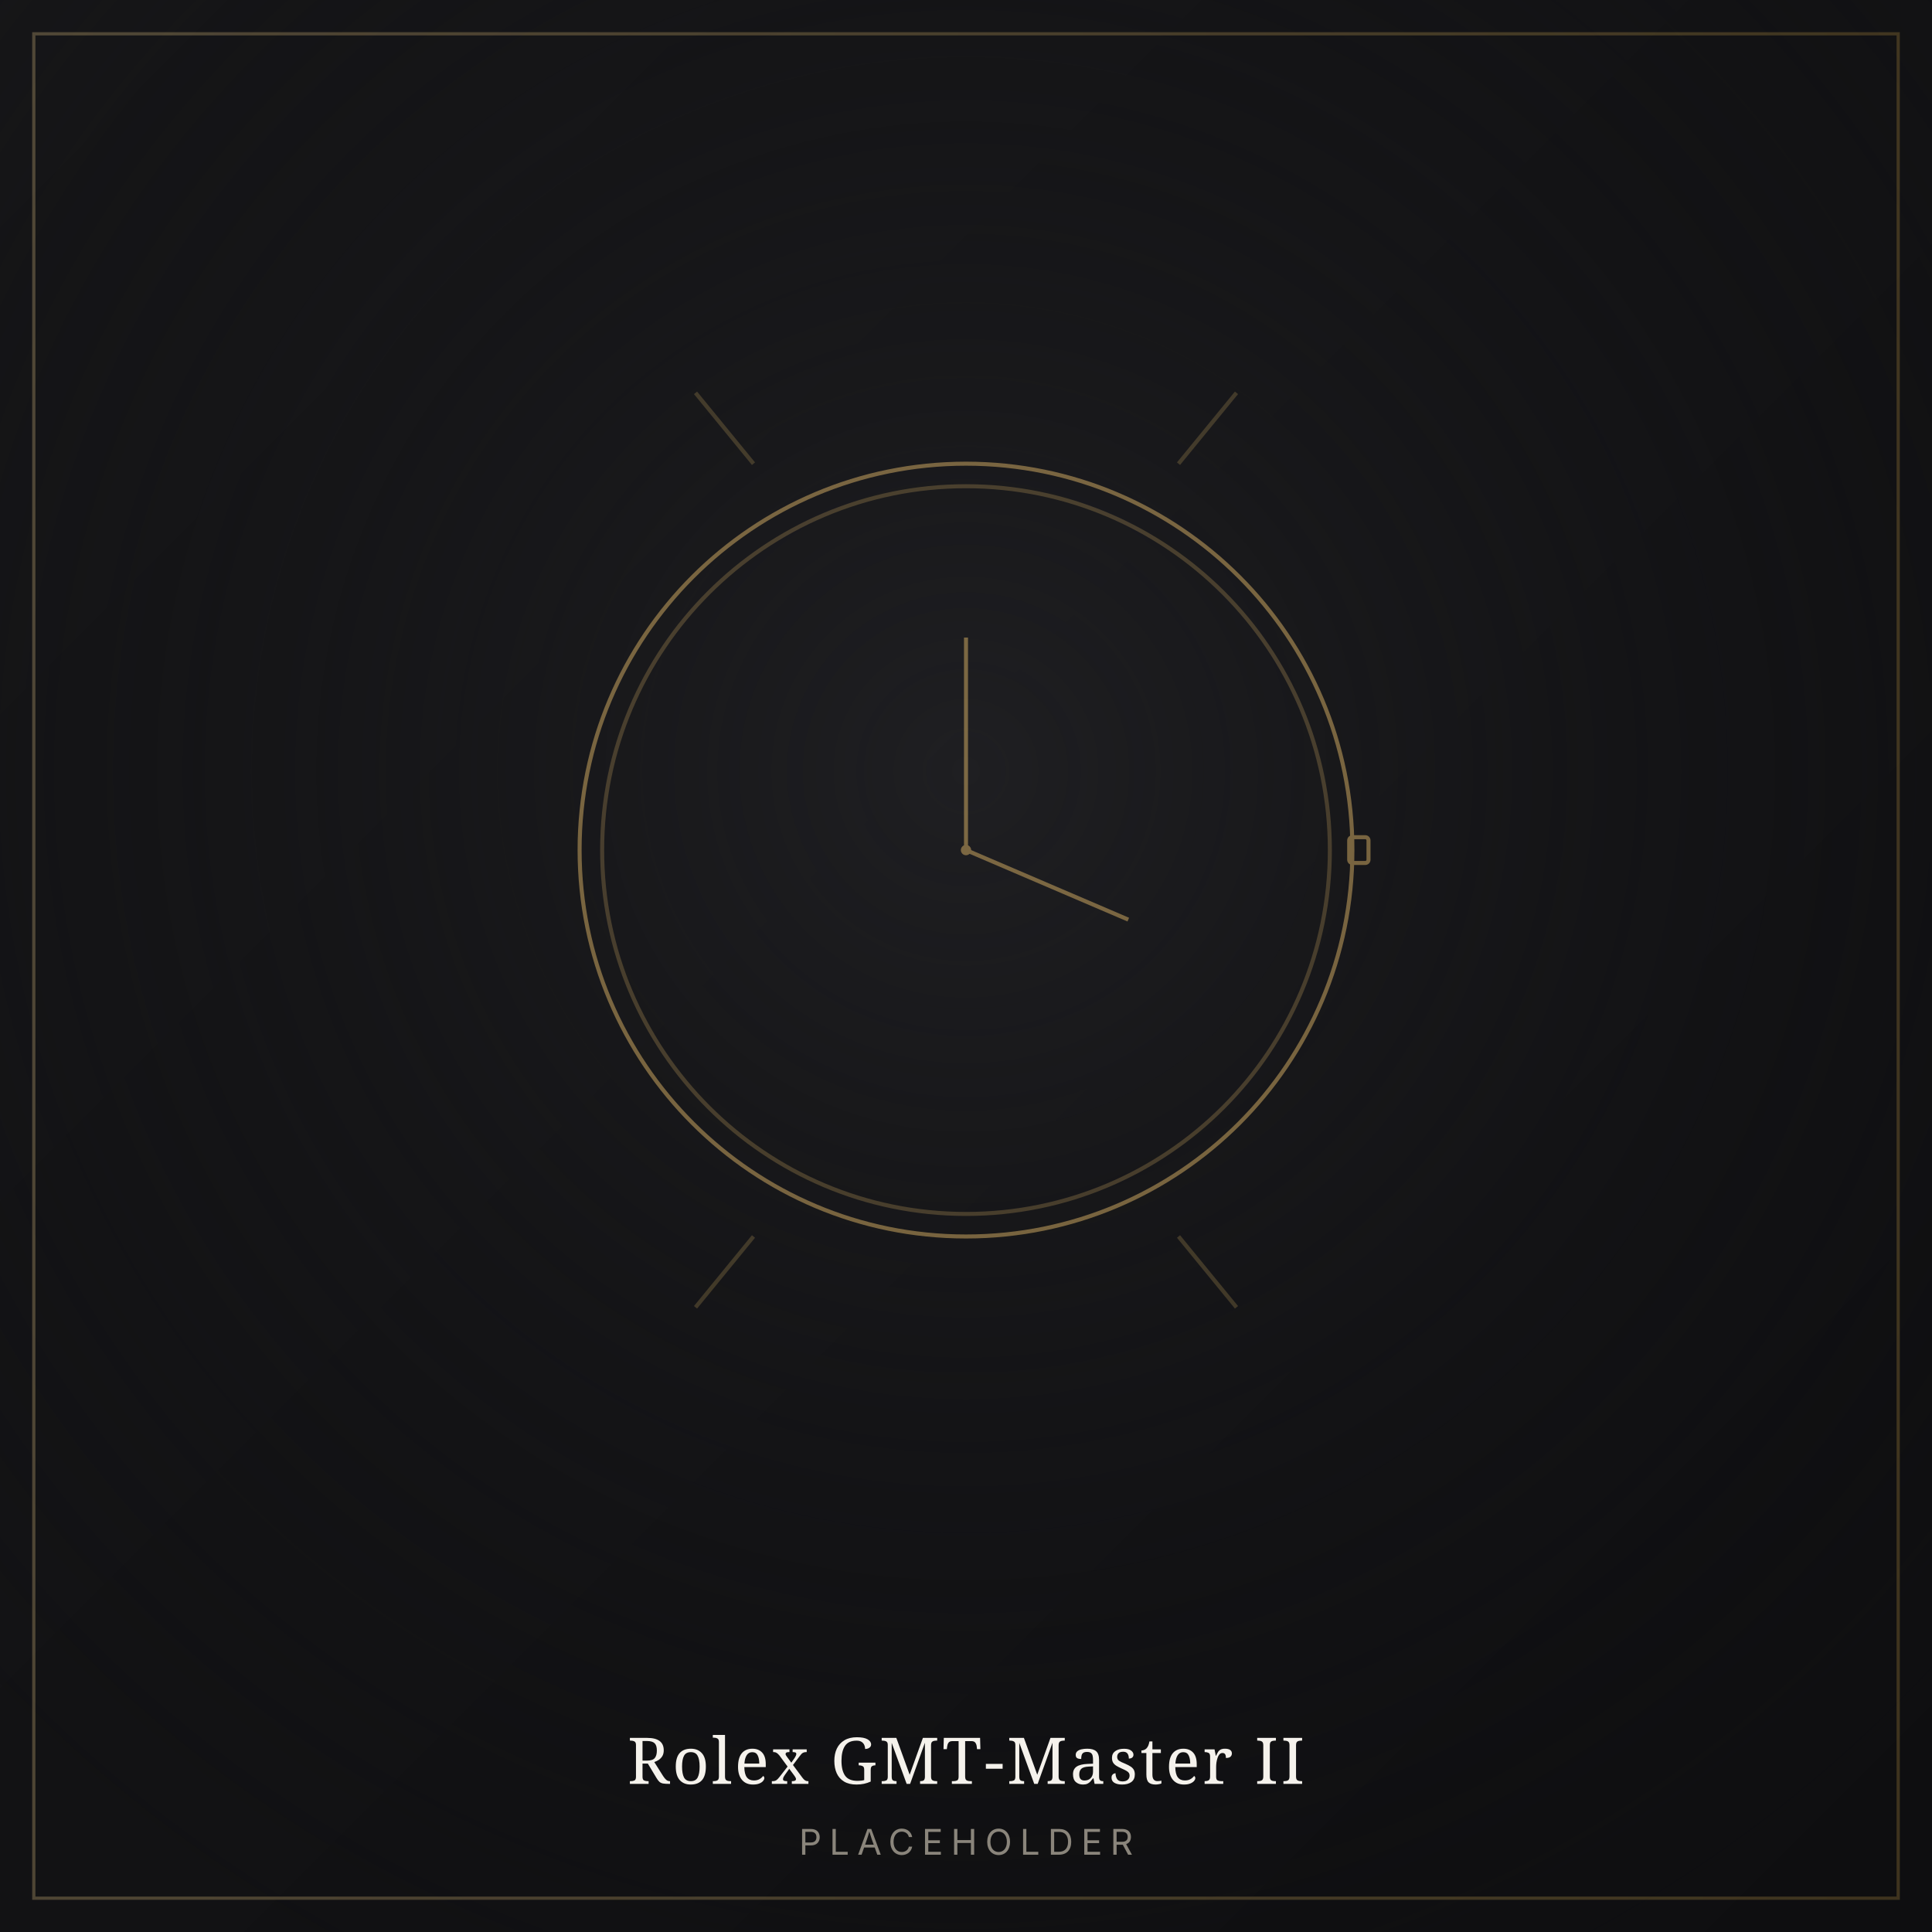
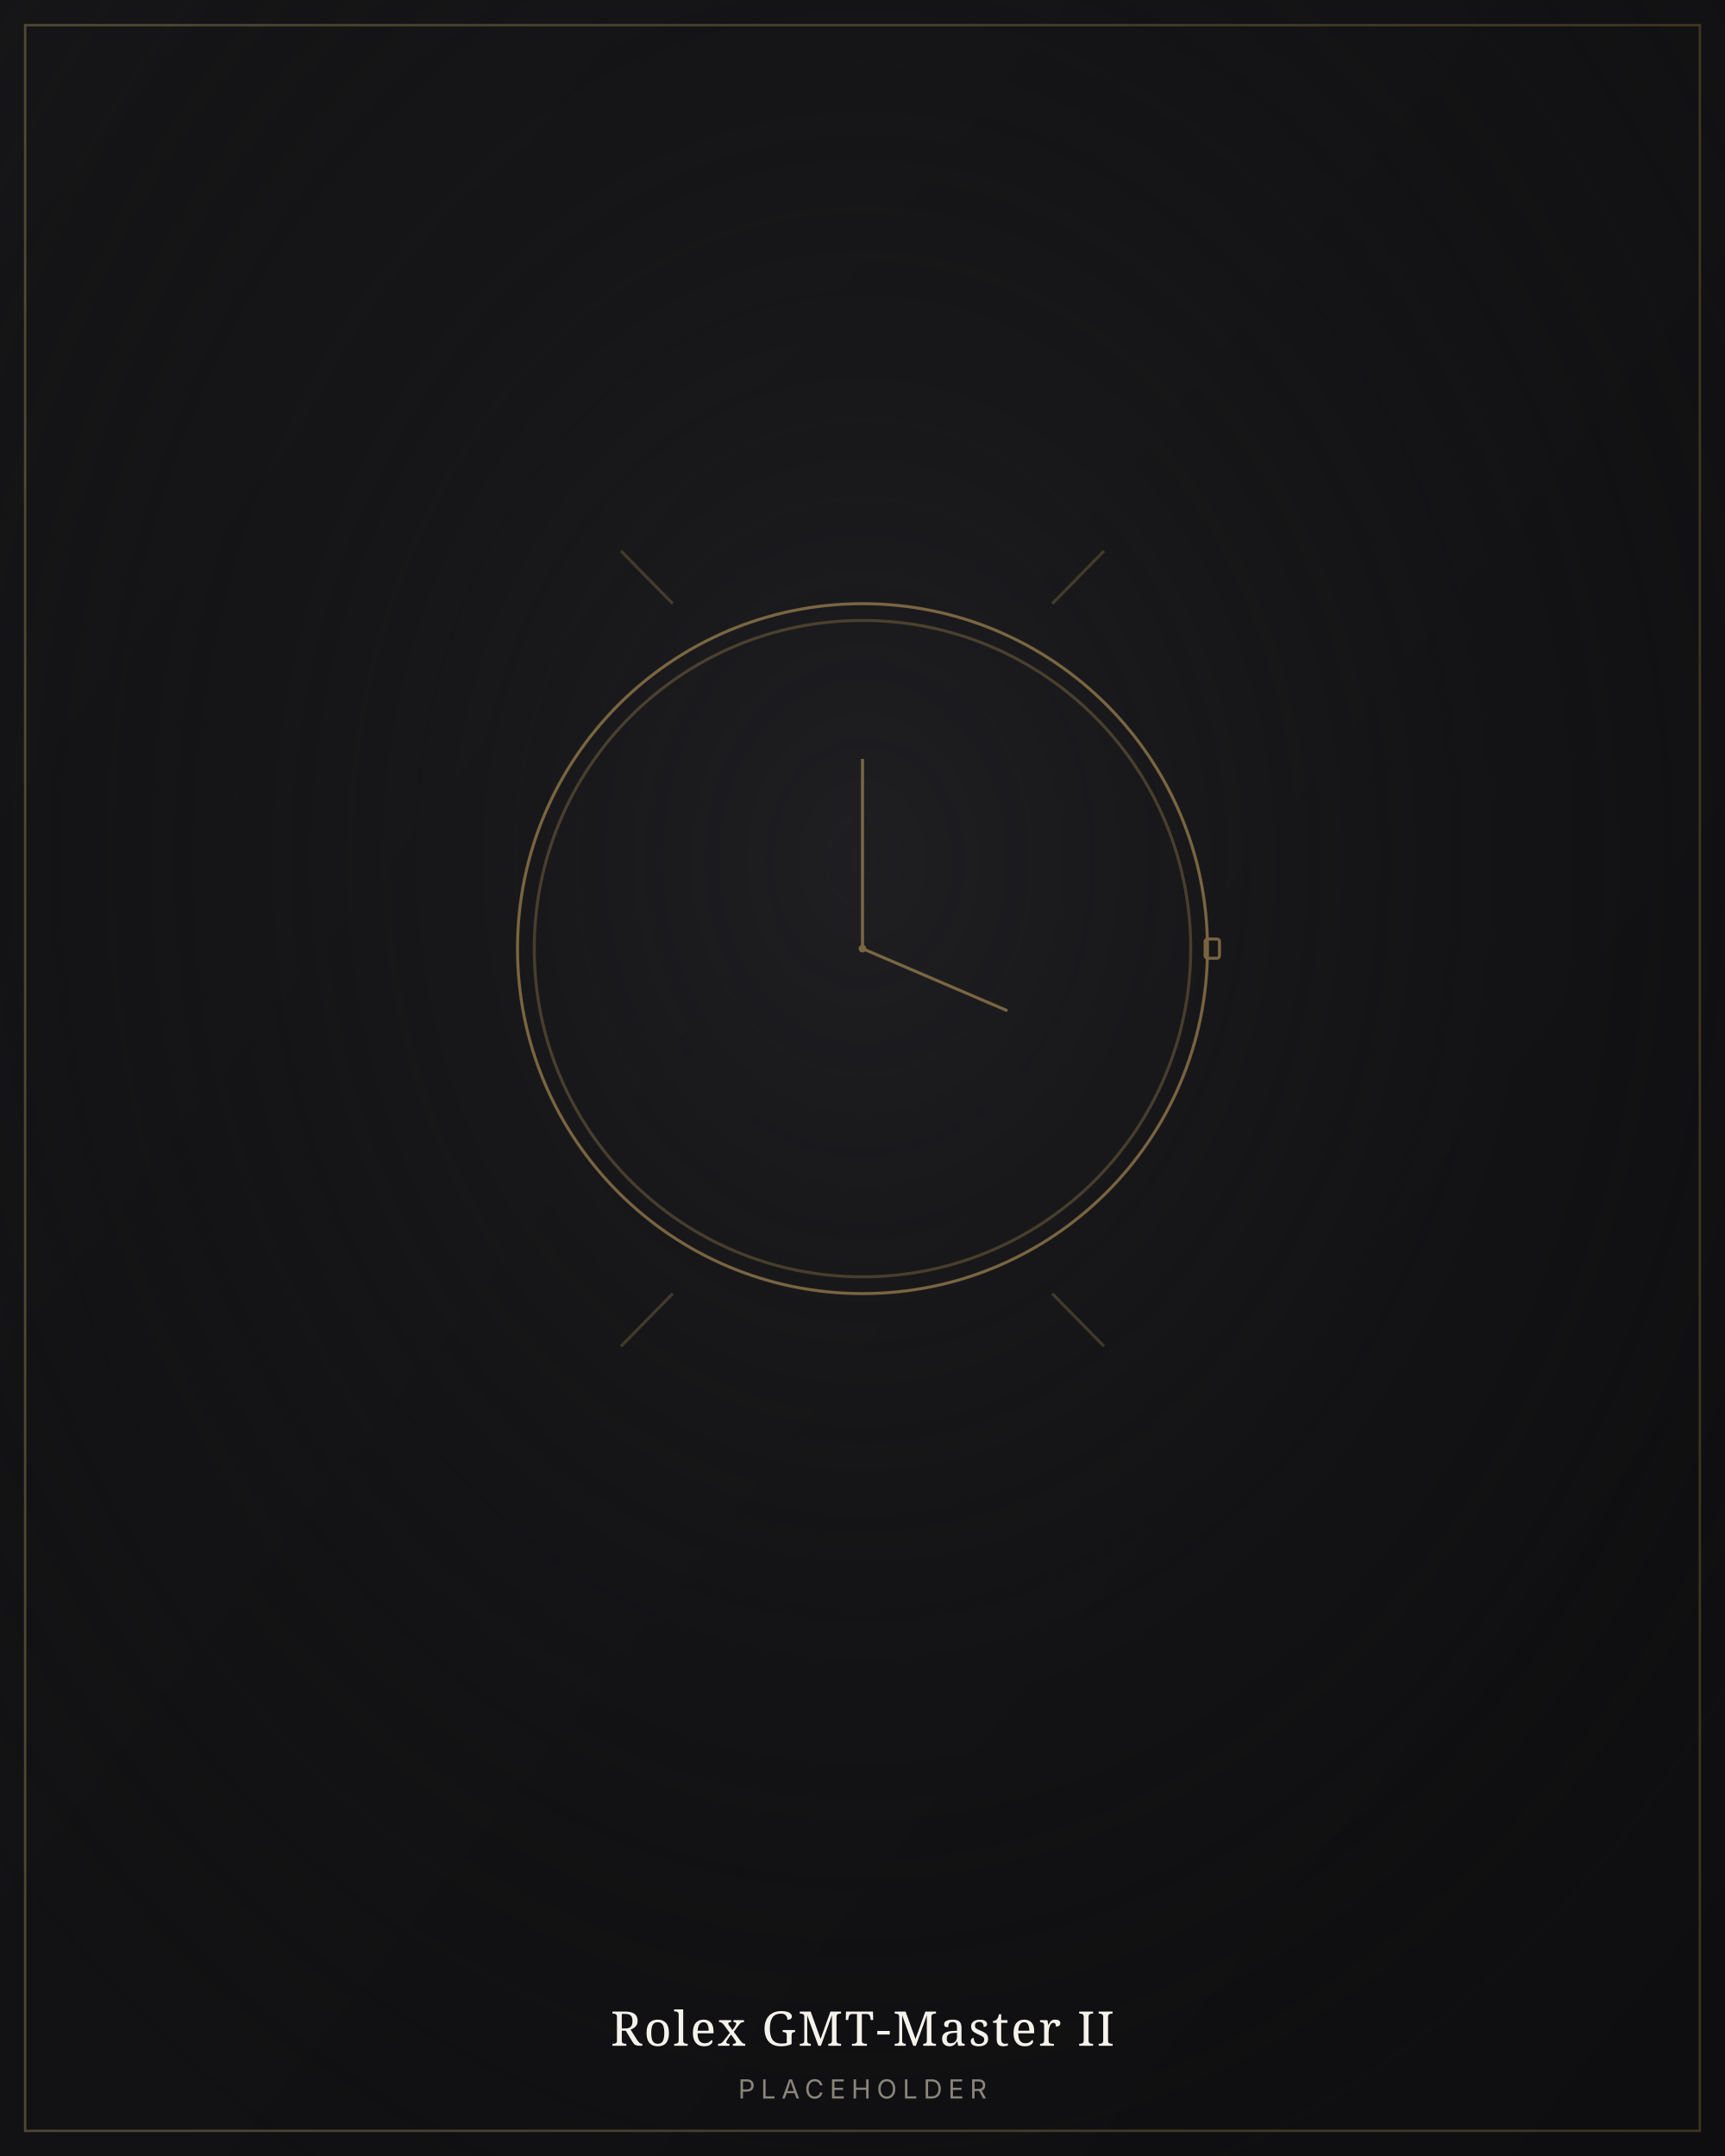
- <svg xmlns="http://www.w3.org/2000/svg" width="600" height="600" viewBox="0 0 600 600" role="img" aria-label="Rolex GMT-Master II">
+ <svg xmlns="http://www.w3.org/2000/svg" width="720" height="900" viewBox="0 0 720 900" role="img" aria-label="Rolex GMT-Master II">
  <defs>
    <linearGradient id="bg" x1="0" y1="0" x2="1" y2="1">
      <stop offset="0" stop-color="#161618" />
      <stop offset="1" stop-color="#0E0E10" />
    </linearGradient>
    <linearGradient id="gold" x1="0" y1="0" x2="1" y2="0">
      <stop offset="0" stop-color="#E8C887" />
      <stop offset="1" stop-color="#B8923F" />
    </linearGradient>
    <radialGradient id="glow" cx="0.5" cy="0.4" r="0.7">
      <stop offset="0" stop-color="#1F1F22" />
      <stop offset="1" stop-color="#0E0E10" stop-opacity="0" />
    </radialGradient>
  </defs>
-   <rect width="600" height="600" fill="url(#bg)" />
-   <rect width="600" height="600" fill="url(#glow)" />
-   <rect x="10.5" y="10.5" width="579" height="579" fill="none" stroke="url(#gold)" stroke-opacity="0.28" />
+   <rect width="720" height="900" fill="url(#bg)" />
+   <rect width="720" height="900" fill="url(#glow)" />
+   <rect x="10.5" y="10.5" width="699" height="879" fill="none" stroke="url(#gold)" stroke-opacity="0.28" />
  <g stroke="#C9A45F" stroke-width="1.25" fill="none" opacity="0.55">
-     <circle cx="300" cy="264" r="120" />
-     <circle cx="300" cy="264" r="113" stroke-opacity="0.5" />
-     <line x1="300" y1="264" x2="300" y2="198" />
-     <line x1="300" y1="264" x2="350.4" y2="285.6" />
-     <circle cx="300" cy="264" r="1.6" fill="#C9A45F" stroke="none" />
-     <rect x="419" y="260" width="6" height="8" rx="1" />
-     <path d="M 234 144 L 216 122                M 366 144 L 384 122                M 234 384 L 216 406                M 366 384 L 384 406" stroke-opacity="0.45" />
+     <circle cx="360" cy="396" r="144" />
+     <circle cx="360" cy="396" r="137" stroke-opacity="0.5" />
+     <line x1="360" y1="396" x2="360" y2="316.8" />
+     <line x1="360" y1="396" x2="420.48" y2="421.92" />
+     <circle cx="360" cy="396" r="1.6" fill="#C9A45F" stroke="none" />
+     <rect x="503" y="392" width="6" height="8" rx="1" />
+     <path d="M 280.8 252 L 259.2 230                M 439.2 252 L 460.8 230                M 280.8 540 L 259.2 562                M 439.2 540 L 460.8 562" stroke-opacity="0.45" />
  </g>
-   <text x="300" y="554" fill="#F5F2EC" font-family="Georgia, serif" font-size="20" text-anchor="middle" letter-spacing="0.04em">Rolex GMT-Master II</text>
-   <text x="300" y="576" fill="#8A857B" font-family="Inter, sans-serif" font-size="11" text-anchor="middle" letter-spacing="0.22em">PLACEHOLDER</text>
+   <text x="360" y="854" fill="#F5F2EC" font-family="Georgia, serif" font-size="20" text-anchor="middle" letter-spacing="0.04em">Rolex GMT-Master II</text>
+   <text x="360" y="876" fill="#8A857B" font-family="Inter, sans-serif" font-size="11" text-anchor="middle" letter-spacing="0.22em">PLACEHOLDER</text>
</svg>
